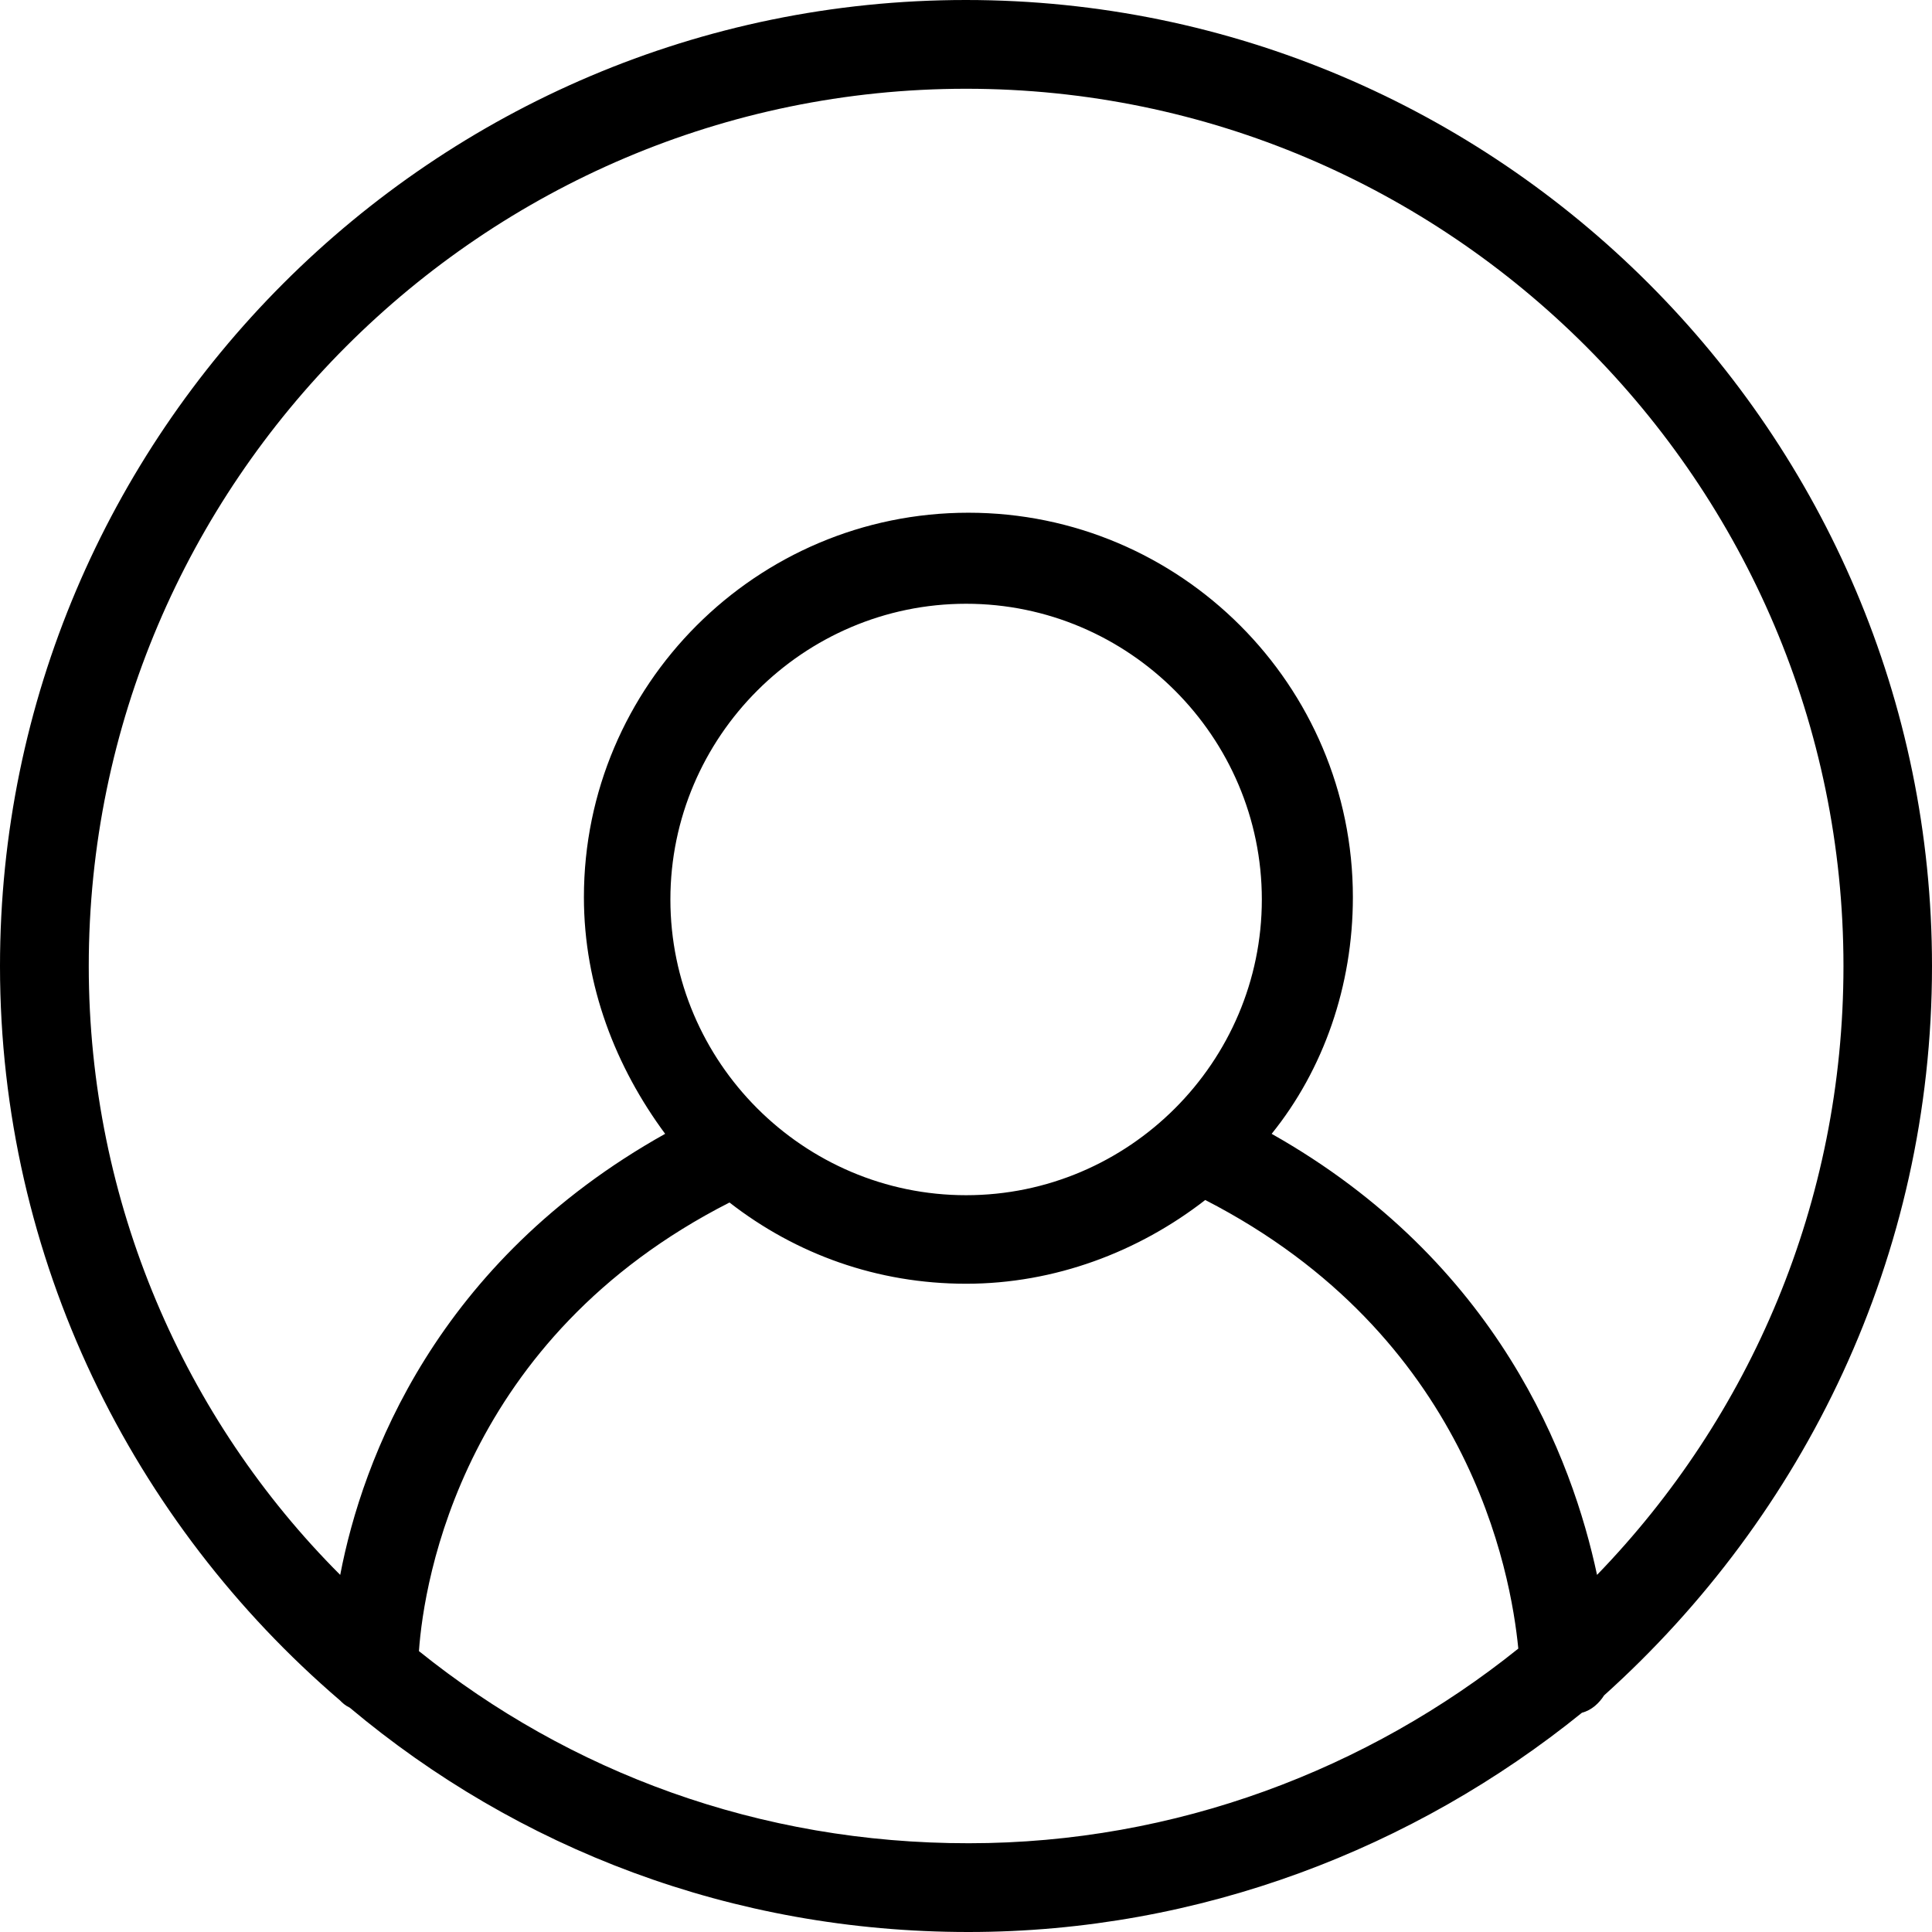
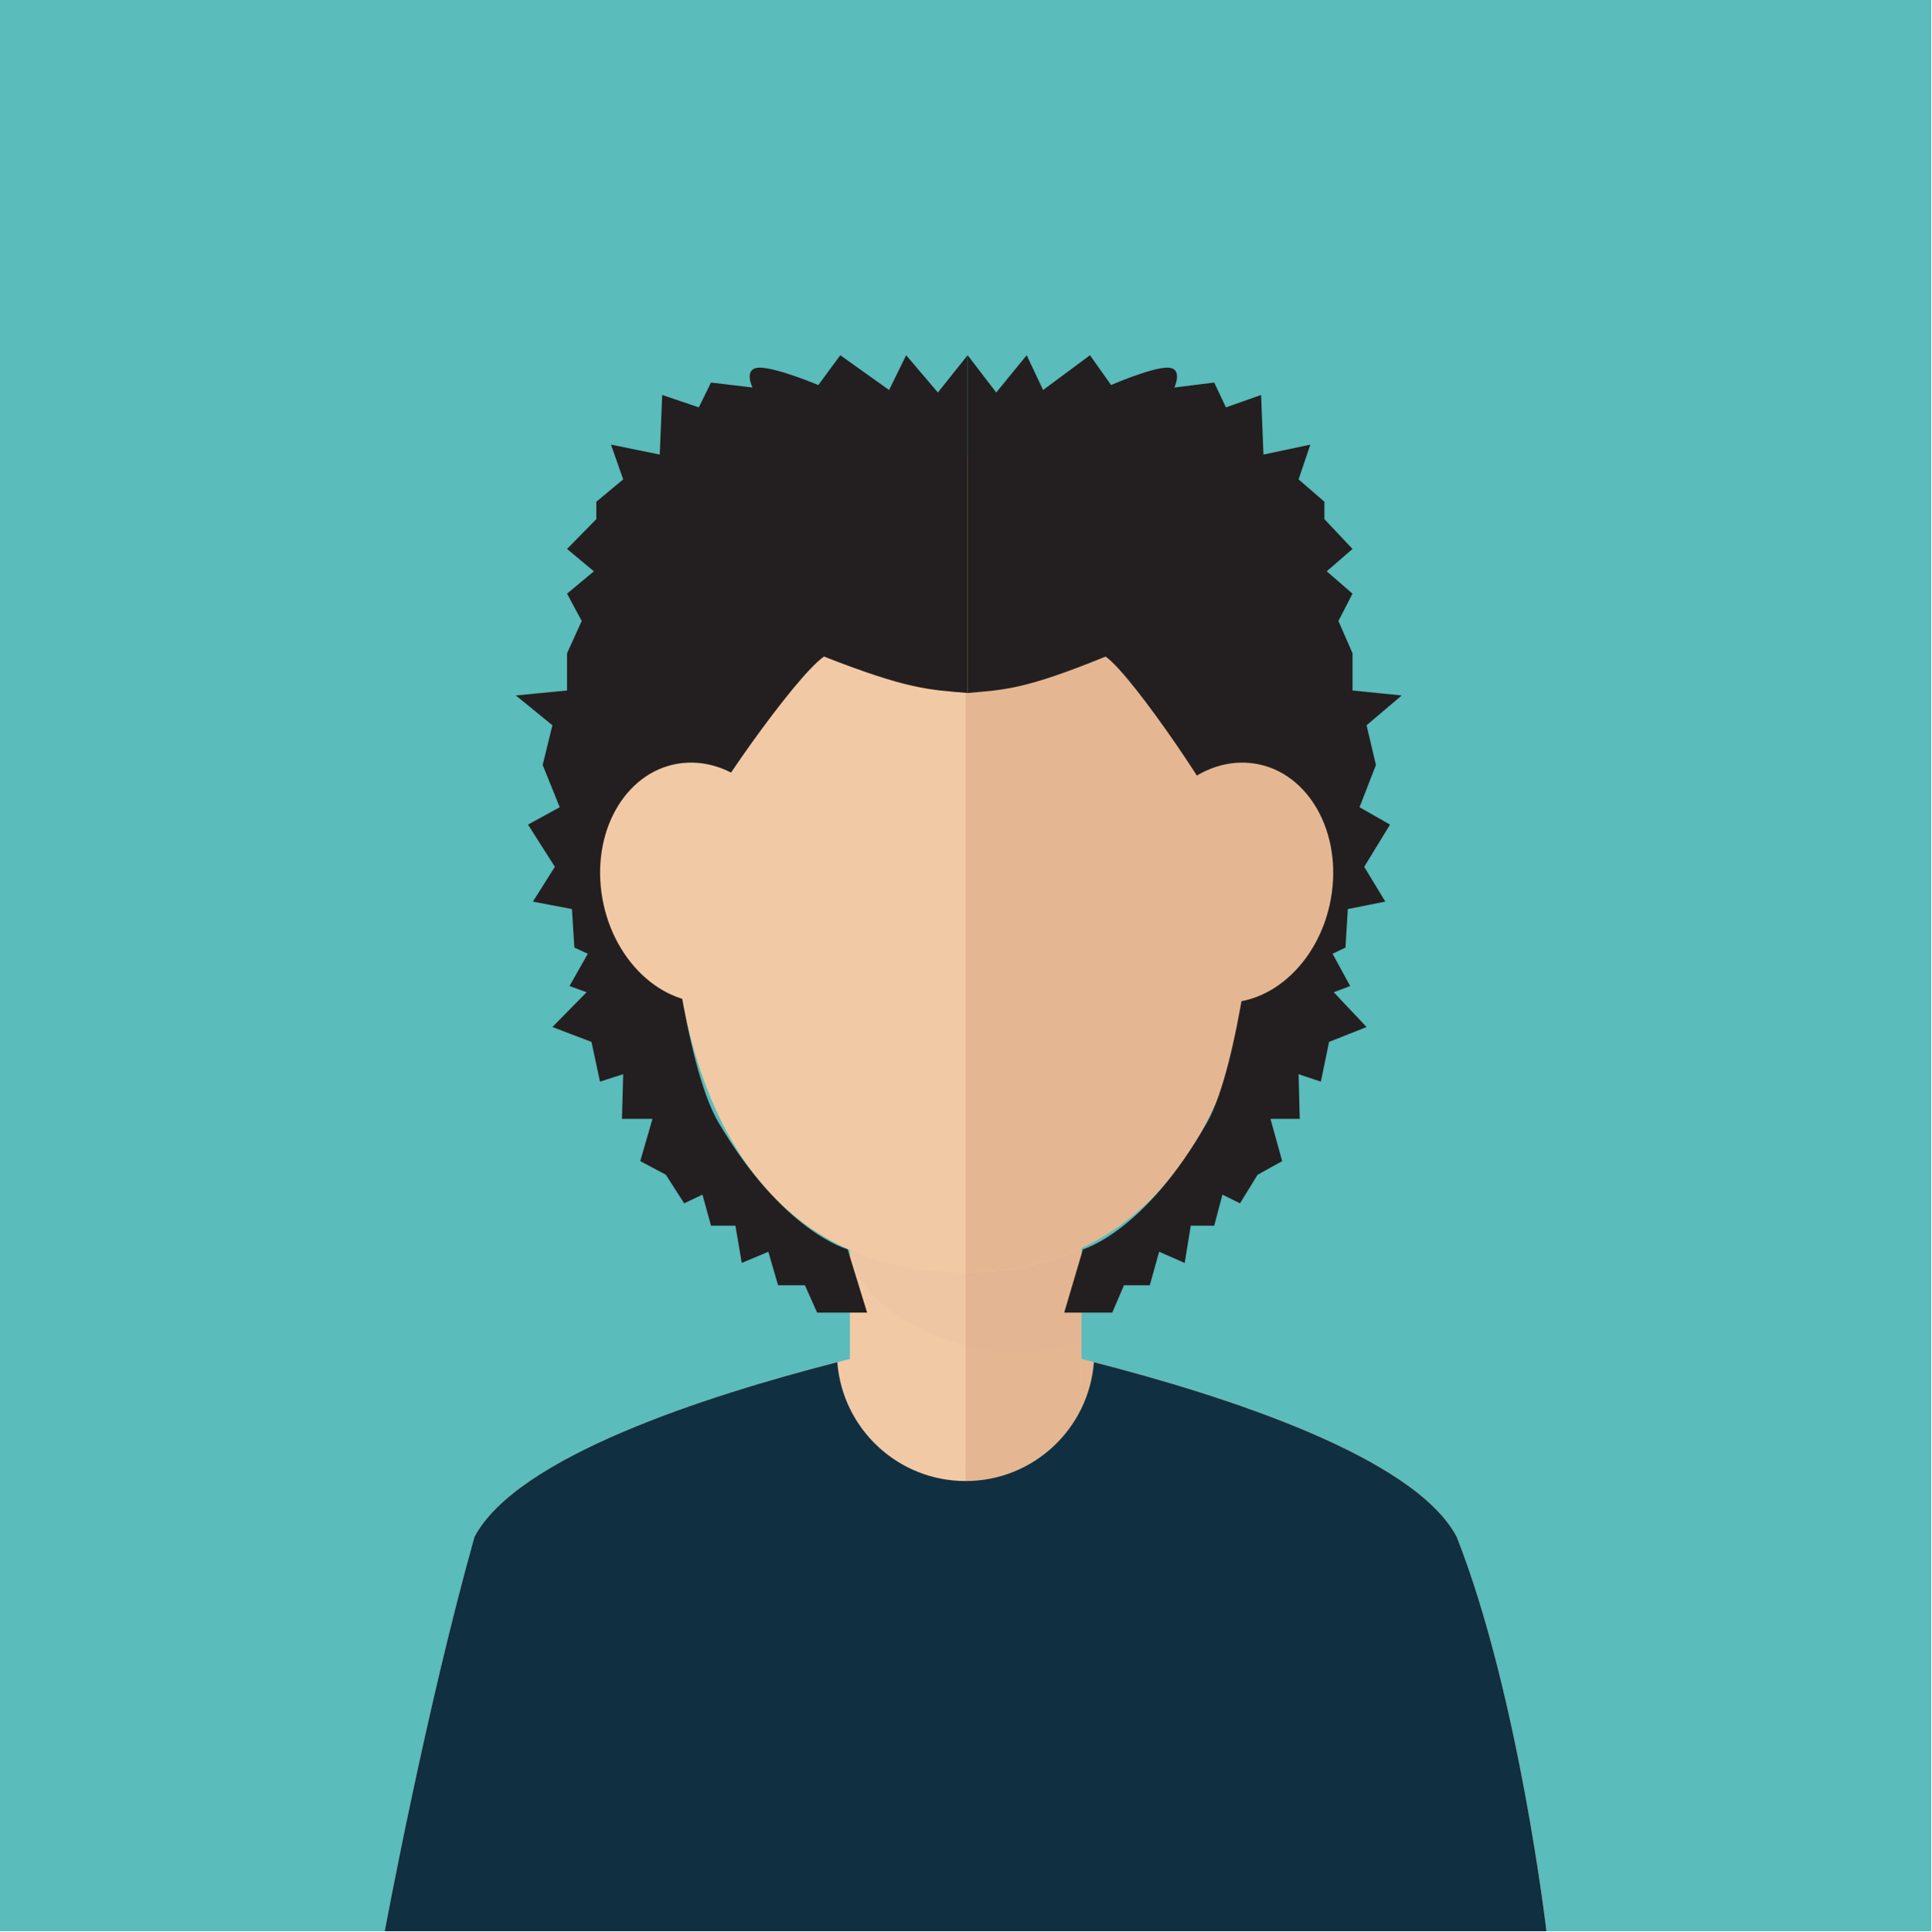
- <svg xmlns="http://www.w3.org/2000/svg" version="1.1" id="Capa_1" x="0px" y="0px" viewBox="0 0 612 612" style="enable-background:new 0 0 612 612;" xml:space="preserve">
-   <g>
-     <path d="M612,306.036C612,137.405,474.595,0,305.964,0S0,137.405,0,306.036c0,92.881,42.14,176.437,107.698,232.599   c0.795,0.795,1.59,1.59,3.108,2.313C163.86,585.473,231.804,612,306.759,612c73.365,0,141.309-26.527,194.363-69.462   c3.108-0.795,5.493-3.108,7.011-5.493C571.451,480.088,612,398.122,612,306.036z M28.117,306.036   c0-153.018,124.901-277.919,277.919-277.919s277.919,124.901,277.919,277.919c0,74.955-29.635,142.826-78.063,192.845   c-7.806-36.719-31.225-99.169-103.072-139.718c16.408-20.311,25.732-46.838,25.732-74.955c0-67.149-54.644-121.793-121.793-121.793   s-121.793,54.644-121.793,121.793c0,28.117,10.119,53.849,25.732,74.955c-72.497,40.549-95.916,103-102.928,139.718   C58.547,449.658,28.117,380.991,28.117,306.036z M212.36,284.93c0-51.536,42.14-93.676,93.676-93.676s93.676,42.14,93.676,93.676   s-42.14,93.676-93.676,93.676S212.36,336.466,212.36,284.93z M132.707,523.023c1.59-22.624,14.022-99.169,98.374-142.104   c21.106,16.408,46.838,25.732,74.955,25.732c28.117,0,54.644-10.119,75.75-26.527c83.556,42.935,96.784,117.89,99.169,142.104   c-47.633,38.237-108.493,61.655-174.052,61.655C240.478,583.955,180.34,561.331,132.707,523.023z" />
+ <svg xmlns="http://www.w3.org/2000/svg" version="1.1" id="Layer_1" viewBox="0 0 145 145" xml:space="preserve">
+   <g id="men_5">
+     <rect style="fill:#5ABCBB;" width="145" height="145" />
+     <g>
+       <g>
+         <g>
+           <g>
+             <path style="fill:#F1C9A5;" d="M109.374,115.394c-4.964-9.396-36.875-15.292-36.875-15.292s-31.91,5.896-36.874,15.292       C31.957,128.433,28.888,145,28.888,145h43.611h43.612C116.112,145,114.04,127.236,109.374,115.394z" />
+             <path style="fill:#E4B692;" d="M72.499,100.102c0,0,31.911,5.896,36.875,15.292c4.665,11.842,6.737,29.606,6.737,29.606H72.499       V100.102z" />
+             <rect x="63.813" y="81" style="fill:#F1C9A5;" width="17.374" height="29.077" />
+             <rect x="72.499" y="81" style="fill:#E4B692;" width="8.688" height="29.077" />
+             <path style="opacity:0.1;fill:#DDAC8C;enable-background:new    ;" d="M63.813,94.474c1.563,4.485,7.868,7.057,12.499,7.057       c1.676,0,3.306-0.281,4.875-0.795V81H63.813V94.474z" />
+             <path style="fill:#F1C9A5;" d="M94.837,62.653c0-18.162-10.001-28.489-22.338-28.489c-12.336,0-22.337,10.327-22.337,28.489       c0,24.428,10.001,32.886,22.337,32.886C84.837,95.539,94.837,86.063,94.837,62.653z" />
+             <path style="fill:#F1C9A5;" d="M94.837,62.653c0-18.162-10.001-28.489-22.338-28.489c-12.336,0-22.337,10.327-22.337,28.489       c0,24.428,10.001,32.886,22.337,32.886C84.837,95.539,94.837,86.063,94.837,62.653z" />
+             <path style="fill:#F1C9A5;" d="M45.161,67.031c-0.684-4.957,2.046-9.318,6.092-9.74c4.053-0.422,7.888,3.259,8.567,8.216       c0.683,4.953-2.053,9.315-6.1,9.739C49.671,75.665,45.84,71.988,45.161,67.031z" />
+             <path style="fill:#E4B692;" d="M94.837,62.653c0-18.162-10.001-28.489-22.338-28.489v61.375       C84.837,95.539,94.837,86.063,94.837,62.653z" />
+             <path style="fill:#102F41;" d="M109.374,115.394c-3.181-6.021-17.418-10.601-27.242-13.117       c-0.382,4.99-4.545,8.923-9.633,8.923c-5.088,0-9.25-3.933-9.632-8.923c-9.824,2.516-24.061,7.096-27.242,13.117       C31.957,128.433,28.888,145,28.888,145h43.611h43.612C116.112,145,114.04,127.236,109.374,115.394z" />
+           </g>
+         </g>
+       </g>
+       <path style="fill:#231F20;" d="M53.941,84.27c4.859,8.252,9.698,9.528,9.698,9.528l1.466,4.755H63h-1.65l-0.915-2.051H58.42    l-0.733-2.517l-1.996,0.839l-0.475-2.797h-1.833l-0.641-2.331l-1.374,0.653l-1.374-2.145l-1.923-1.025l0.916-3.17h-2.289    l0.092-3.357l-1.741,0.56l-0.641-2.983l-2.931-1.119l2.564-2.611l-1.282-0.466l1.373-2.423l-1.007-0.466l-0.184-2.891l-2.93-0.559    l1.649-2.611l-2.016-3.17l2.382-1.306l-1.282-3.169l0.732-2.984l-2.747-2.238l3.846-0.372v-2.797l1.1-2.424l-1.1-2.051    l2.016-1.678l-2.016-1.679l2.198-2.238v-1.305l2.016-1.678l-0.916-2.611l3.662,0.746l0.184-4.475l2.748,0.932l0.915-1.864    l3.114,0.373c0,0-0.732-1.492,0.549-1.492c1.282,0,4.397,1.306,4.397,1.306l1.648-2.238l3.663,2.611l1.283-2.611l2.381,2.797    l2.234-2.797c0,0,0,15.664,0,25.36c-2.895-0.248-4.433-0.248-10.782-2.735c-2.197,1.492-9.28,11.686-9.28,12.68    s-1.222,11.189-1.222,11.189l-1.274-6.08C50.093,67.081,51.363,79.891,53.941,84.27z" />
+       <path style="fill:#231F20;" d="M90.629,84.27c-4.669,8.252-9.318,9.528-9.318,9.528l-1.408,4.755h2.022h1.585l0.88-2.051h1.937    l0.703-2.517l1.919,0.839l0.457-2.797h1.761l0.615-2.331l1.32,0.653l1.32-2.145l1.848-1.025l-0.88-3.17h2.199l-0.088-3.357    l1.673,0.56l0.615-2.983l2.816-1.119l-2.465-2.611l1.233-0.466l-1.32-2.423l0.968-0.466l0.177-2.891l2.814-0.559l-1.584-2.611    l1.937-3.17l-2.288-1.306l1.231-3.169l-0.703-2.984l2.64-2.238l-3.695-0.372v-2.797l-1.057-2.424l1.057-2.051l-1.937-1.678    l1.937-1.679l-2.112-2.238v-1.305l-1.936-1.678l0.881-2.611l-3.52,0.746l-0.177-4.475l-2.64,0.932l-0.88-1.864l-2.992,0.373    c0,0,0.704-1.492-0.527-1.492c-1.232,0-4.225,1.306-4.225,1.306l-1.584-2.238l-3.52,2.611l-1.232-2.611l-2.288,2.797l-2.146-2.797    c0,0,0,15.664,0,25.36c2.78-0.248,4.259-0.248,10.359-2.735c2.112,1.492,8.917,11.686,8.917,12.68s1.174,11.189,1.174,11.189    l1.225-6.08C94.327,67.081,93.107,79.891,90.629,84.27z" />
+       <path style="fill:#F1C9A5;" d="M45.161,67.031c-0.684-4.957,2.046-9.318,6.092-9.74c4.053-0.422,7.888,3.259,8.567,8.216    c0.683,4.953-2.053,9.315-6.1,9.739C49.671,75.665,45.84,71.988,45.161,67.031z" />
+       <path style="fill:#E4B692;" d="M91.438,75.246c-4.05-0.424-6.783-4.787-6.098-9.739c0.677-4.957,4.513-8.638,8.563-8.216    c4.047,0.422,6.777,4.783,6.094,9.74C99.318,71.988,95.487,75.665,91.438,75.246z" />
+     </g>
  </g>
-   <g>
- </g>
-   <g>
- </g>
-   <g>
- </g>
-   <g>
- </g>
-   <g>
- </g>
-   <g>
- </g>
-   <g>
- </g>
-   <g>
- </g>
-   <g>
- </g>
-   <g>
- </g>
-   <g>
- </g>
-   <g>
- </g>
-   <g>
- </g>
-   <g>
- </g>
-   <g>
- </g>
</svg>
